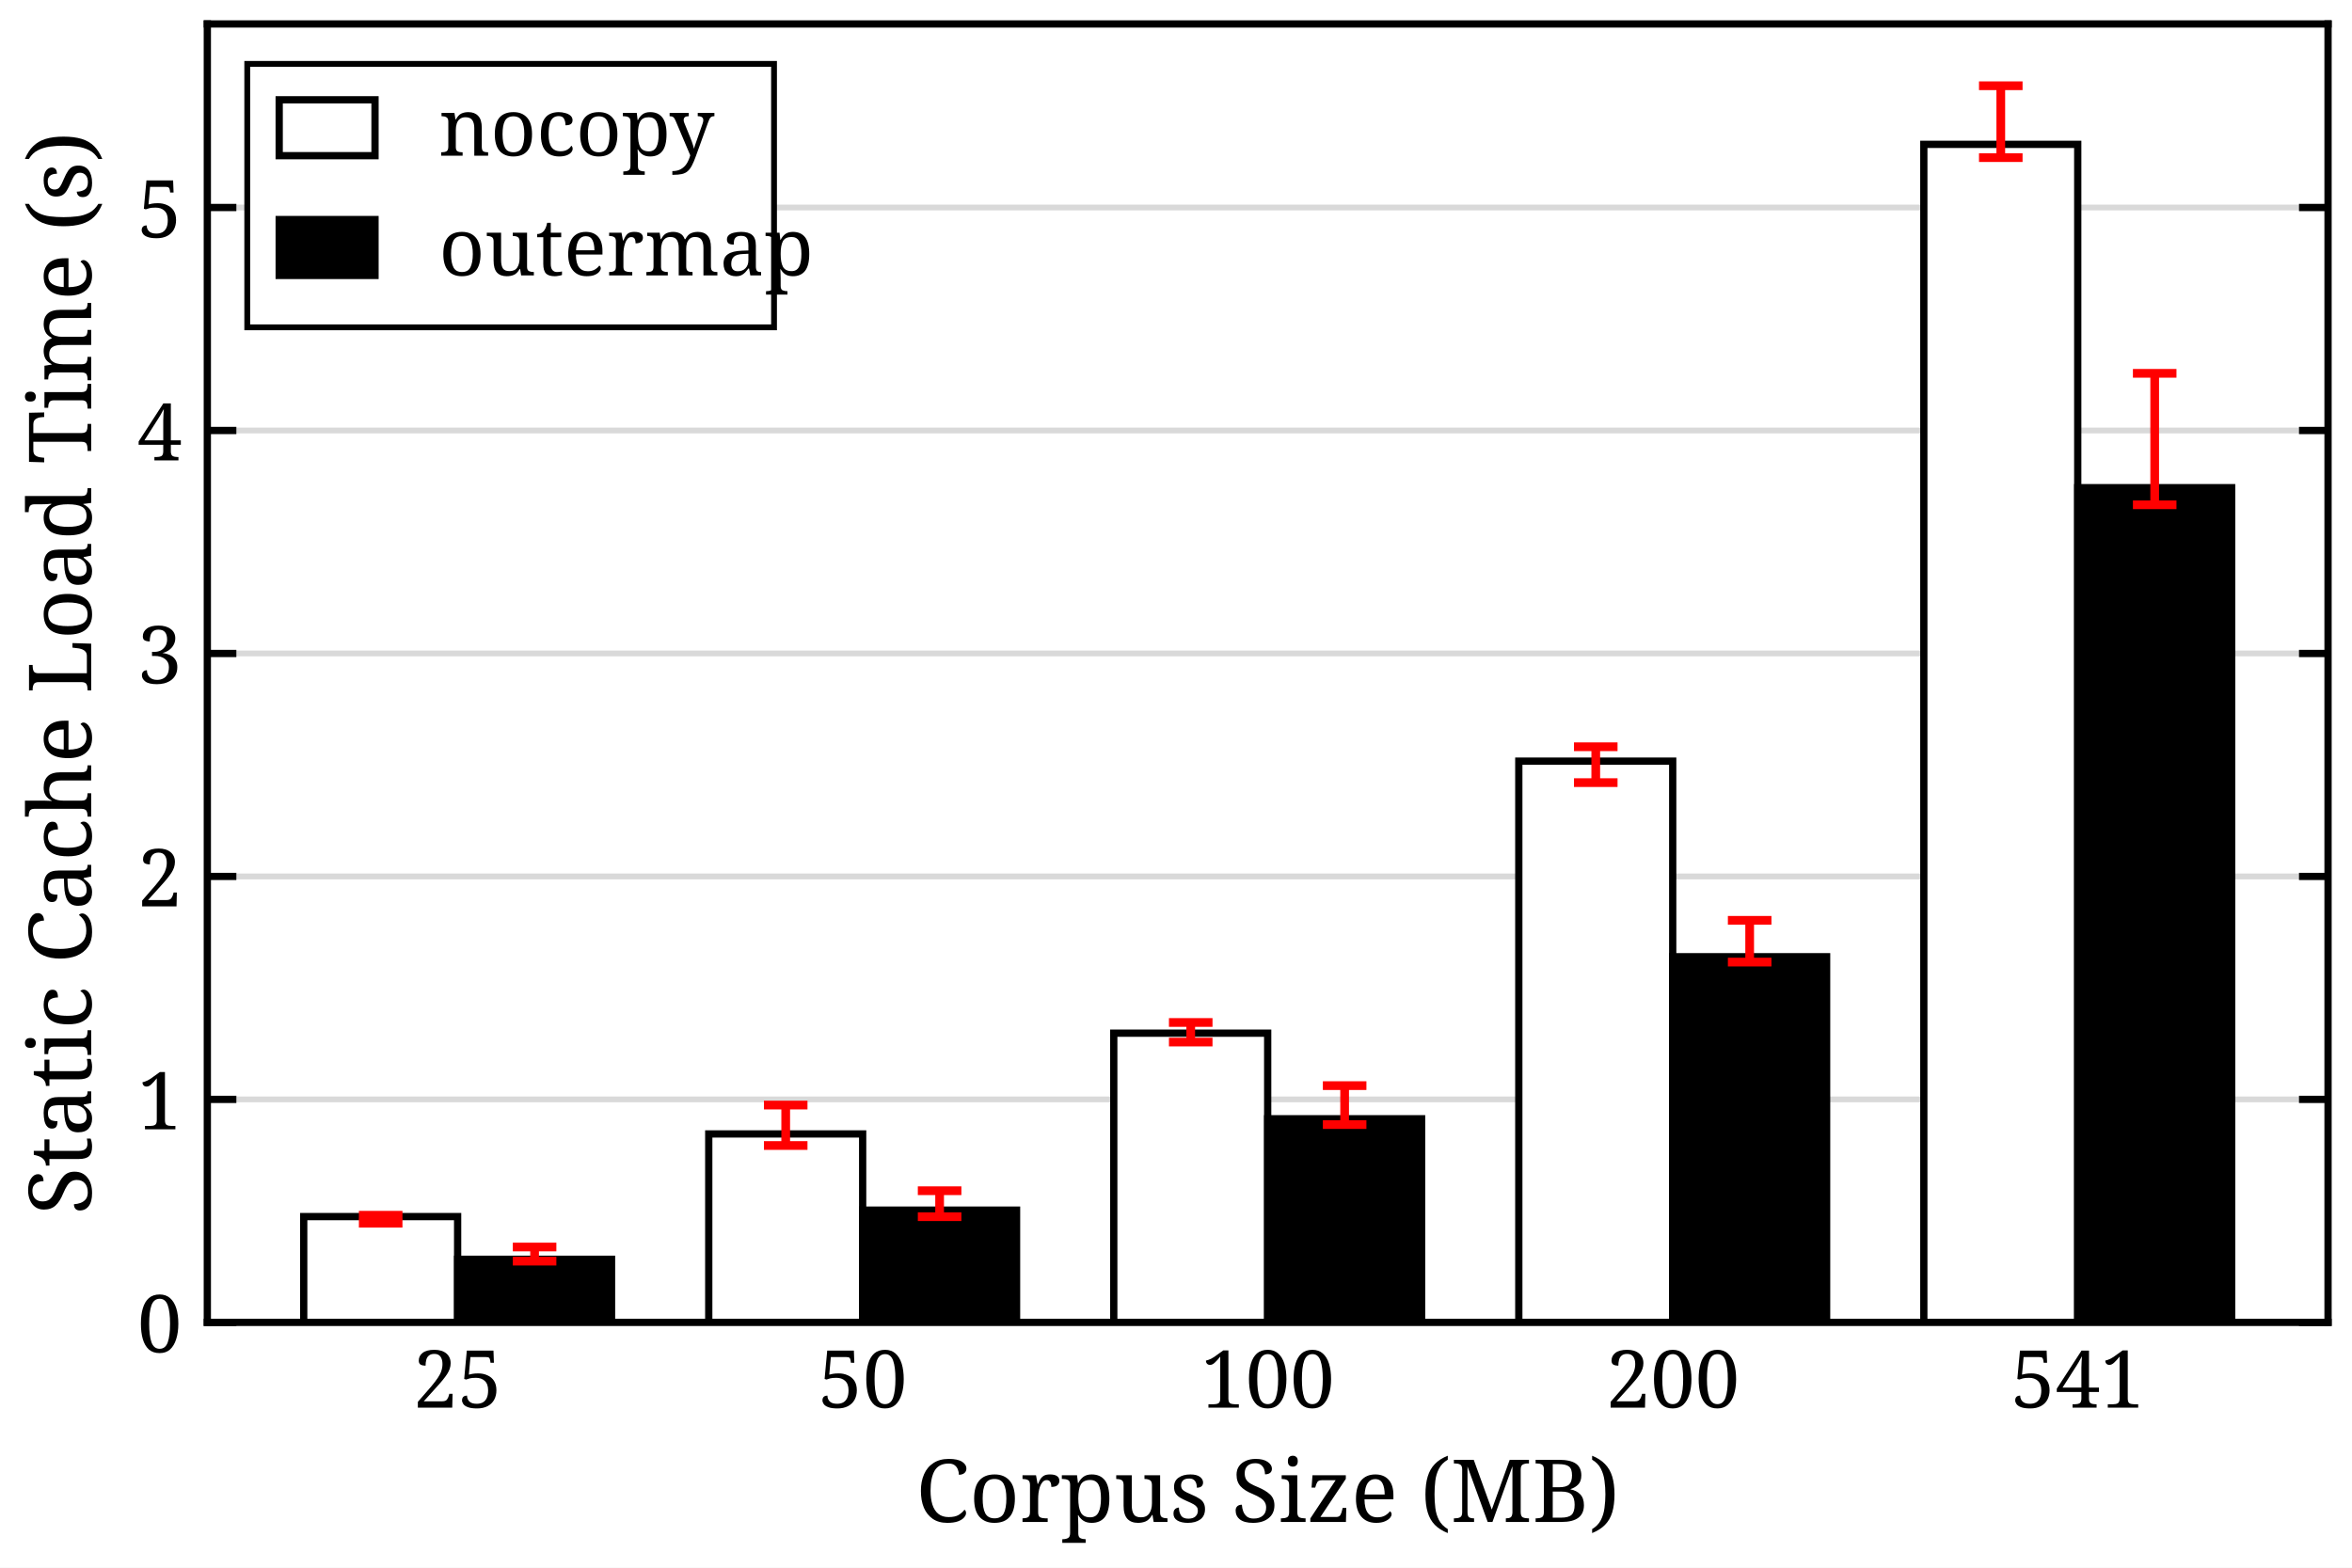
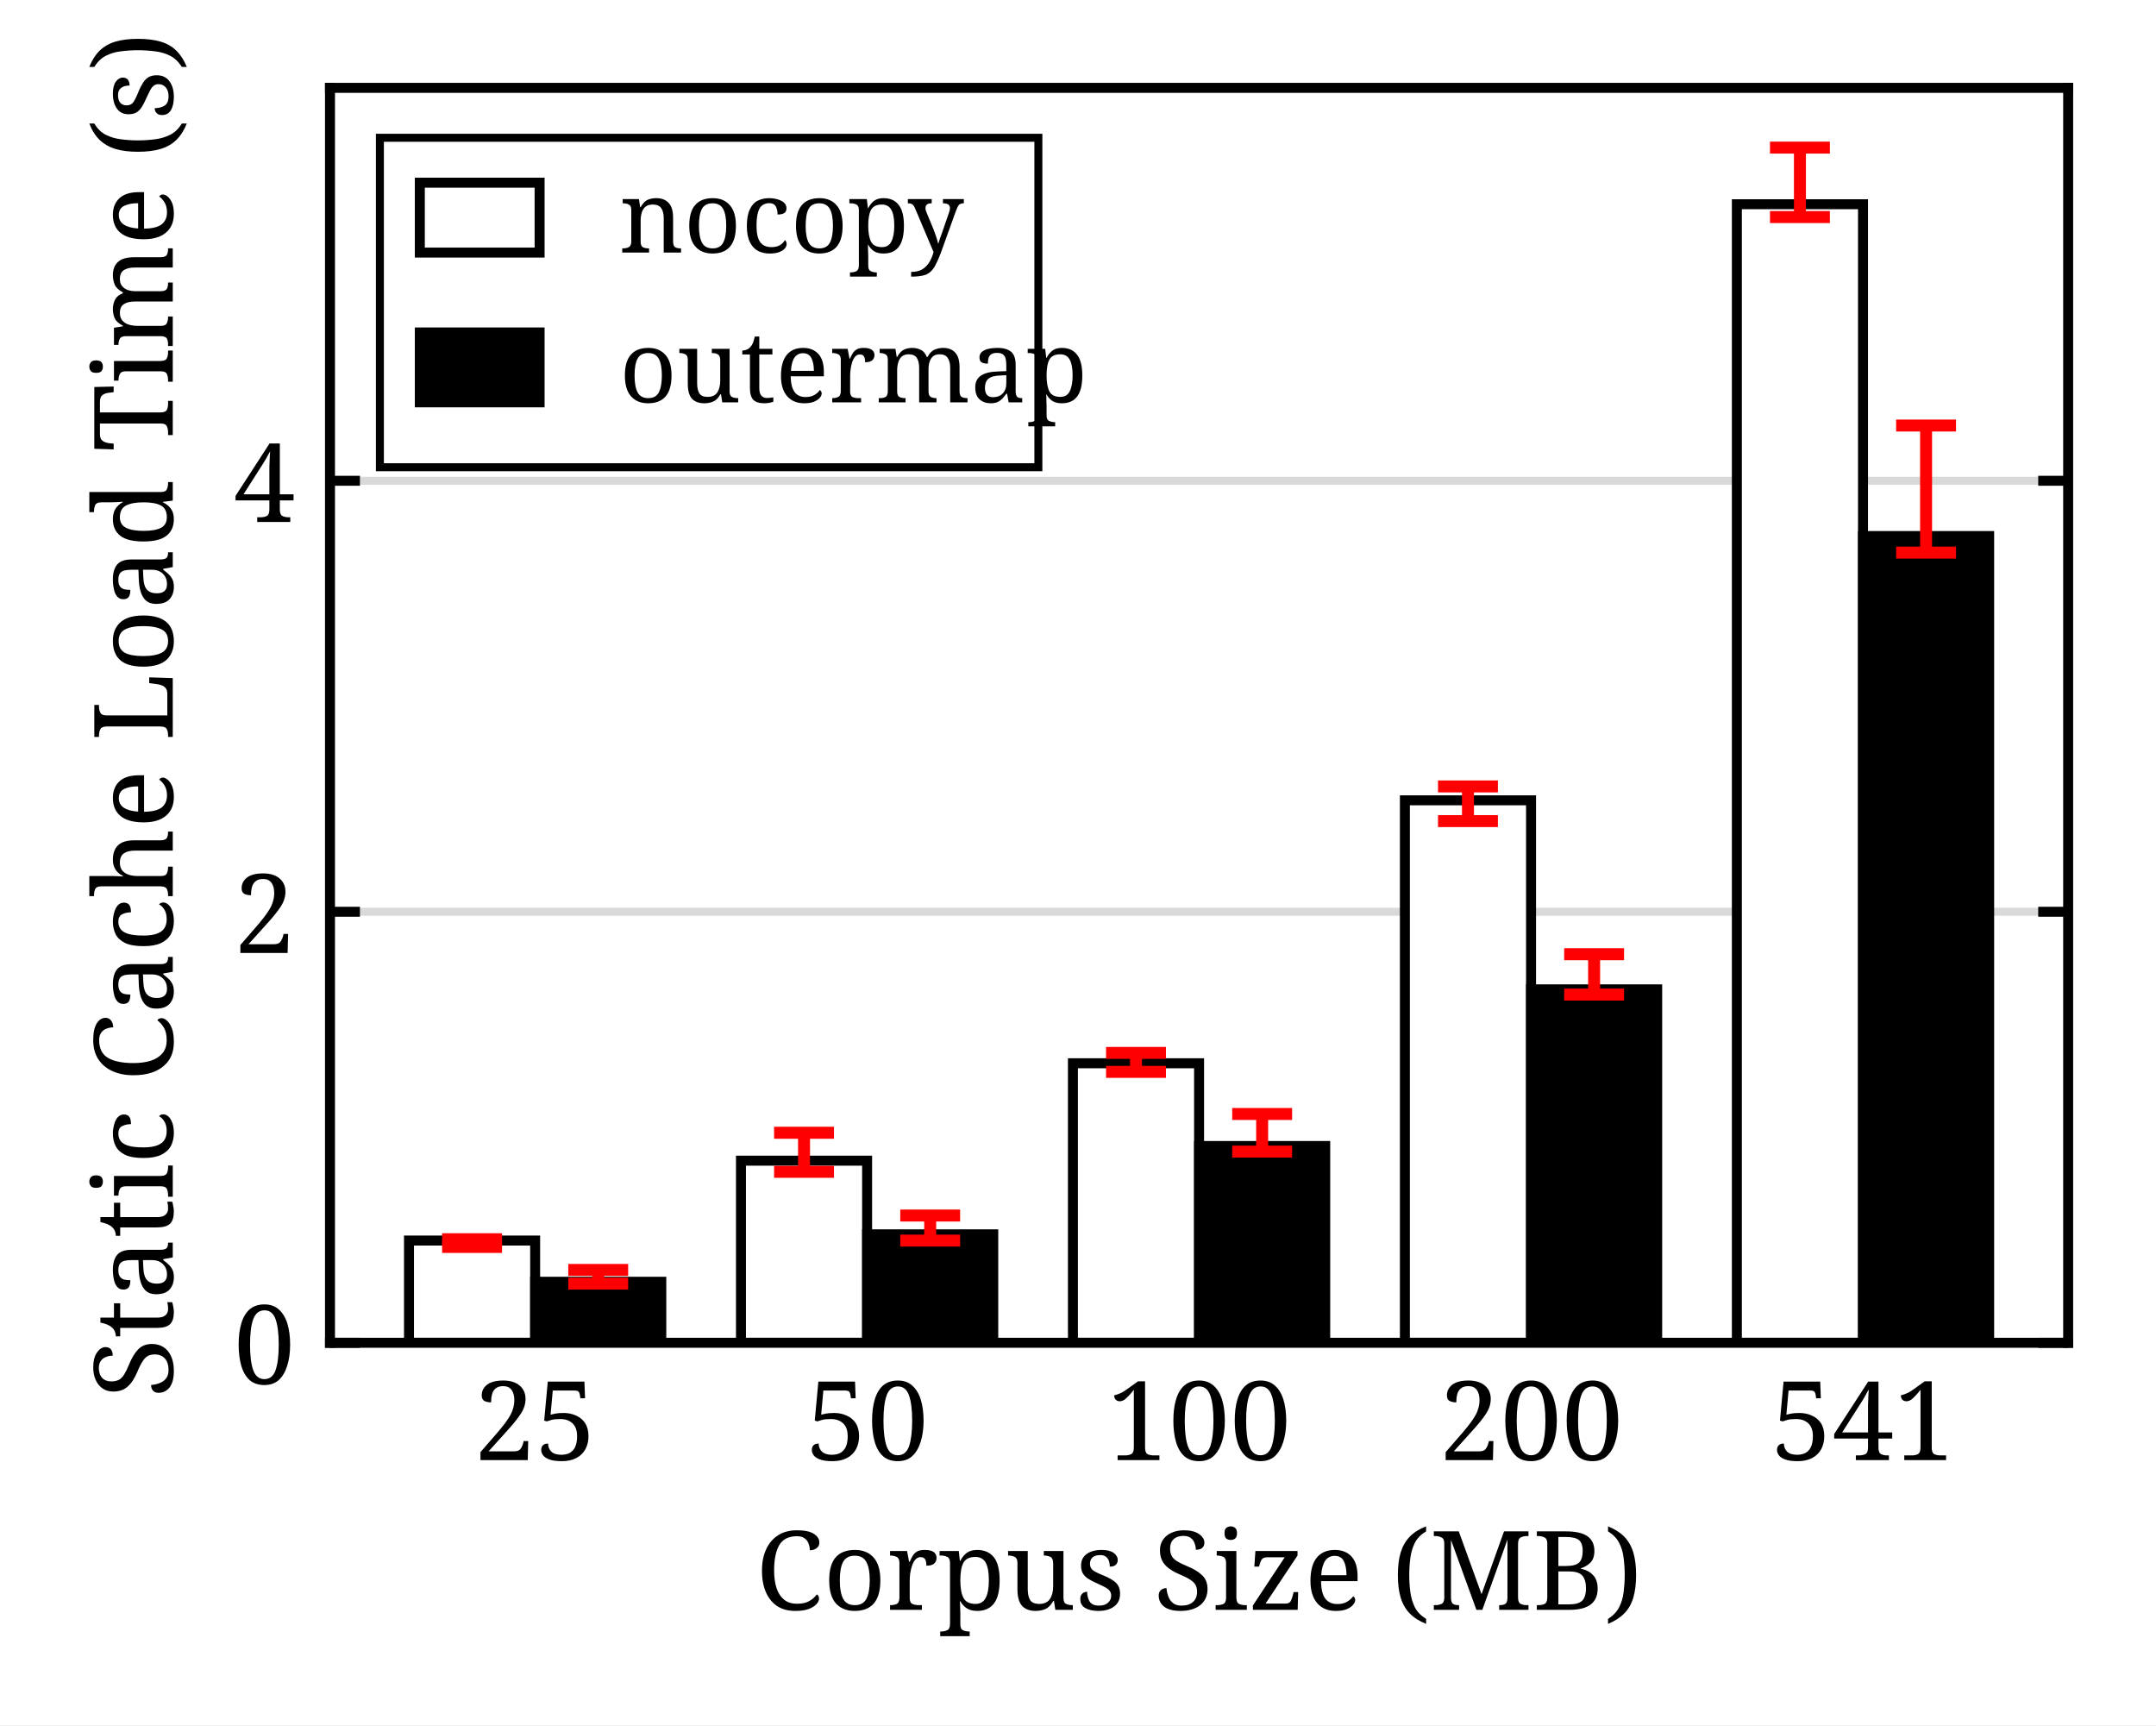
- <svg xmlns="http://www.w3.org/2000/svg" xmlns:xlink="http://www.w3.org/1999/xlink" width="324pt" height="216pt" viewBox="0 0 324 216" version="1.1">
+ <svg xmlns="http://www.w3.org/2000/svg" xmlns:xlink="http://www.w3.org/1999/xlink" width="216pt" height="172.8pt" viewBox="0 0 216 172.8" version="1.1">
  <defs>
    <style type="text/css">*{stroke-linejoin: round; stroke-linecap: butt}</style>
  </defs>
  <g id="figure_1">
    <g id="patch_1">
-       <path d="M 0 216  L 324 216  L 324 0  L 0 0  z " style="fill: #ffffff" />
+       <path d="M 0 172.8  L 216 172.8  L 216 0  L 0 0  z " style="fill: #ffffff" />
    </g>
    <g id="axes_1">
      <g id="patch_2">
-         <path d="M 28.56 182.2  L 320.7 182.2  L 320.7 3.3  L 28.56 3.3  z " style="fill: #ffffff" />
+         <path d="M 33.06 134.5  L 207.2 134.5  L 207.2 8.8  L 33.06 8.8  z " style="fill: #ffffff" />
      </g>
      <g id="matplotlib.axis_1">
        <g id="xtick_1">
          <g id="text_1">
-             <text style="font-size: 11px; font-family: 'STIXGeneral', serif; text-anchor: middle" x="63.041" y="193.95" transform="rotate(-0 63.041 193.95)">25</text>
+             <text style="font-size: 11px; font-family: 'STIXGeneral', serif; text-anchor: middle" x="53.614" y="146.25" transform="rotate(-0 53.61357 146.25)">25</text>
          </g>
        </g>
        <g id="xtick_2">
          <g id="text_2">
-             <text style="font-size: 11px; font-family: 'STIXGeneral', serif; text-anchor: middle" x="118.835" y="193.95" transform="rotate(-0 118.8355 193.95)">50</text>
+             <text style="font-size: 11px; font-family: 'STIXGeneral', serif; text-anchor: middle" x="86.872" y="146.25" transform="rotate(-0 86.87179 146.25)">50</text>
          </g>
        </g>
        <g id="xtick_3">
          <g id="text_3">
-             <text style="font-size: 11px; font-family: 'STIXGeneral', serif; text-anchor: middle" x="174.63" y="193.95" transform="rotate(-0 174.63 193.95)">100</text>
+             <text style="font-size: 11px; font-family: 'STIXGeneral', serif; text-anchor: middle" x="120.13" y="146.25" transform="rotate(-0 120.13 146.25)">100</text>
          </g>
        </g>
        <g id="xtick_4">
          <g id="text_4">
-             <text style="font-size: 11px; font-family: 'STIXGeneral', serif; text-anchor: middle" x="230.424" y="193.95" transform="rotate(-0 230.4245 193.95)">200</text>
+             <text style="font-size: 11px; font-family: 'STIXGeneral', serif; text-anchor: middle" x="153.388" y="146.25" transform="rotate(-0 153.3882 146.25)">200</text>
          </g>
        </g>
        <g id="xtick_5">
          <g id="text_5">
-             <text style="font-size: 11px; font-family: 'STIXGeneral', serif; text-anchor: middle" x="286.219" y="193.95" transform="rotate(-0 286.219 193.95)">541</text>
+             <text style="font-size: 11px; font-family: 'STIXGeneral', serif; text-anchor: middle" x="186.646" y="146.25" transform="rotate(-0 186.6464 146.25)">541</text>
          </g>
        </g>
        <g id="text_6">
-           <text style="font-size: 12px; font-family: 'STIXGeneral', serif; text-anchor: middle" x="174.63" y="209.7" transform="rotate(-0 174.63 209.7)">Corpus Size (MB)</text>
+           <text style="font-size: 11px; font-family: 'STIXGeneral', serif; text-anchor: middle" x="120.13" y="161.25" transform="rotate(-0 120.13 161.25)">Corpus Size (MB)</text>
        </g>
      </g>
      <g id="matplotlib.axis_2">
        <g id="ytick_1">
          <g id="line2d_1">
-             <path d="M 28.56 182.2  L 320.7 182.2  " clip-path="url(#pcb27ca507b)" style="fill: none; stroke: #d9d9d9; stroke-width: 0.8; stroke-linecap: square" />
+             <path d="M 33.06 134.5  L 207.2 134.5  " clip-path="url(#p39744489fa)" style="fill: none; stroke: #d9d9d9; stroke-width: 0.8; stroke-linecap: square" />
          </g>
          <g id="line2d_2">
            <defs>
-               <path id="m259b991957" d="M 0 0  L 4 0  " style="stroke: #000000" />
+               <path id="mdae82fceea" d="M 0 0  L 3 0  " style="stroke: #000000" />
            </defs>
            <g>
-               <use xlink:href="#m259b991957" x="28.56" y="182.2" style="stroke: #000000" />
+               <use xlink:href="#mdae82fceea" x="33.06" y="134.5" style="stroke: #000000" />
            </g>
          </g>
          <g id="line2d_3">
            <defs>
-               <path id="m09caad8e75" d="M 0 0  L -4 0  " style="stroke: #000000" />
+               <path id="m9e3574b6be" d="M 0 0  L -3 0  " style="stroke: #000000" />
            </defs>
            <g>
-               <use xlink:href="#m09caad8e75" x="320.7" y="182.2" style="stroke: #000000" />
+               <use xlink:href="#m9e3574b6be" x="207.2" y="134.5" style="stroke: #000000" />
            </g>
          </g>
          <g id="text_7">
-             <text style="font-size: 11px; font-family: 'STIXGeneral', serif; text-anchor: end" x="25.06" y="186.325" transform="rotate(-0 25.06 186.325)">0</text>
+             <text style="font-size: 11px; font-family: 'STIXGeneral', serif; text-anchor: end" x="29.56" y="138.625" transform="rotate(-0 29.56 138.625)">0</text>
          </g>
        </g>
        <g id="ytick_2">
          <g id="line2d_4">
-             <path d="M 28.56 151.478  L 320.7 151.478  " clip-path="url(#pcb27ca507b)" style="fill: none; stroke: #d9d9d9; stroke-width: 0.8; stroke-linecap: square" />
+             <path d="M 33.06 91.328  L 207.2 91.328  " clip-path="url(#p39744489fa)" style="fill: none; stroke: #d9d9d9; stroke-width: 0.8; stroke-linecap: square" />
          </g>
          <g id="line2d_5">
            <g>
-               <use xlink:href="#m259b991957" x="28.56" y="151.478" style="stroke: #000000" />
+               <use xlink:href="#mdae82fceea" x="33.06" y="91.328" style="stroke: #000000" />
            </g>
          </g>
          <g id="line2d_6">
            <g>
-               <use xlink:href="#m09caad8e75" x="320.7" y="151.478" style="stroke: #000000" />
+               <use xlink:href="#m9e3574b6be" x="207.2" y="91.328" style="stroke: #000000" />
            </g>
          </g>
          <g id="text_8">
-             <text style="font-size: 11px; font-family: 'STIXGeneral', serif; text-anchor: end" x="25.06" y="155.603" transform="rotate(-0 25.06 155.6033)">1</text>
+             <text style="font-size: 11px; font-family: 'STIXGeneral', serif; text-anchor: end" x="29.56" y="95.453" transform="rotate(-0 29.56 95.45314)">2</text>
          </g>
        </g>
        <g id="ytick_3">
          <g id="line2d_7">
-             <path d="M 28.56 120.757  L 320.7 120.757  " clip-path="url(#pcb27ca507b)" style="fill: none; stroke: #d9d9d9; stroke-width: 0.8; stroke-linecap: square" />
+             <path d="M 33.06 48.156  L 207.2 48.156  " clip-path="url(#p39744489fa)" style="fill: none; stroke: #d9d9d9; stroke-width: 0.8; stroke-linecap: square" />
          </g>
          <g id="line2d_8">
            <g>
-               <use xlink:href="#m259b991957" x="28.56" y="120.757" style="stroke: #000000" />
+               <use xlink:href="#mdae82fceea" x="33.06" y="48.156" style="stroke: #000000" />
            </g>
          </g>
          <g id="line2d_9">
            <g>
-               <use xlink:href="#m09caad8e75" x="320.7" y="120.757" style="stroke: #000000" />
+               <use xlink:href="#m9e3574b6be" x="207.2" y="48.156" style="stroke: #000000" />
            </g>
          </g>
          <g id="text_9">
-             <text style="font-size: 11px; font-family: 'STIXGeneral', serif; text-anchor: end" x="25.06" y="124.882" transform="rotate(-0 25.06 124.8815)">2</text>
-           </g>
-         </g>
-         <g id="ytick_4">
-           <g id="line2d_10">
-             <path d="M 28.56 90.035  L 320.7 90.035  " clip-path="url(#pcb27ca507b)" style="fill: none; stroke: #d9d9d9; stroke-width: 0.8; stroke-linecap: square" />
-           </g>
-           <g id="line2d_11">
-             <g>
-               <use xlink:href="#m259b991957" x="28.56" y="90.035" style="stroke: #000000" />
-             </g>
-           </g>
-           <g id="line2d_12">
-             <g>
-               <use xlink:href="#m09caad8e75" x="320.7" y="90.035" style="stroke: #000000" />
-             </g>
-           </g>
-           <g id="text_10">
-             <text style="font-size: 11px; font-family: 'STIXGeneral', serif; text-anchor: end" x="25.06" y="94.16" transform="rotate(-0 25.06 94.15977)">3</text>
-           </g>
-         </g>
-         <g id="ytick_5">
-           <g id="line2d_13">
-             <path d="M 28.56 59.313  L 320.7 59.313  " clip-path="url(#pcb27ca507b)" style="fill: none; stroke: #d9d9d9; stroke-width: 0.8; stroke-linecap: square" />
-           </g>
-           <g id="line2d_14">
-             <g>
-               <use xlink:href="#m259b991957" x="28.56" y="59.313" style="stroke: #000000" />
-             </g>
-           </g>
-           <g id="line2d_15">
-             <g>
-               <use xlink:href="#m09caad8e75" x="320.7" y="59.313" style="stroke: #000000" />
-             </g>
-           </g>
-           <g id="text_11">
-             <text style="font-size: 11px; font-family: 'STIXGeneral', serif; text-anchor: end" x="25.06" y="63.438" transform="rotate(-0 25.06 63.43802)">4</text>
-           </g>
-         </g>
-         <g id="ytick_6">
-           <g id="line2d_16">
-             <path d="M 28.56 28.591  L 320.7 28.591  " clip-path="url(#pcb27ca507b)" style="fill: none; stroke: #d9d9d9; stroke-width: 0.8; stroke-linecap: square" />
-           </g>
-           <g id="line2d_17">
-             <g>
-               <use xlink:href="#m259b991957" x="28.56" y="28.591" style="stroke: #000000" />
-             </g>
-           </g>
-           <g id="line2d_18">
-             <g>
-               <use xlink:href="#m09caad8e75" x="320.7" y="28.591" style="stroke: #000000" />
-             </g>
-           </g>
-           <g id="text_12">
-             <text style="font-size: 11px; font-family: 'STIXGeneral', serif; text-anchor: end" x="25.06" y="32.716" transform="rotate(-0 25.06 32.71628)">5</text>
-           </g>
-         </g>
-         <g id="text_13">
-           <text style="font-size: 12px; font-family: 'STIXGeneral', serif; text-anchor: middle" x="12.56" y="92.75" transform="rotate(-90 12.56 92.75)">Static Cache Load Time (s)</text>
+             <text style="font-size: 11px; font-family: 'STIXGeneral', serif; text-anchor: end" x="29.56" y="52.281" transform="rotate(-0 29.56 52.28127)">4</text>
+           </g>
+         </g>
+         <g id="text_10">
+           <text style="font-size: 11px; font-family: 'STIXGeneral', serif; text-anchor: middle" x="17.31" y="71.65" transform="rotate(-90 17.31 71.65)">Static Cache Load Time (s)</text>
        </g>
      </g>
      <g id="patch_3">
-         <path d="M 41.839 182.2  L 63.041 182.2  L 63.041 167.625  L 41.839 167.625  z " clip-path="url(#pcb27ca507b)" style="fill: #ffffff; stroke: #000000; stroke-linejoin: miter" />
+         <path d="M 40.975 134.5  L 53.614 134.5  L 53.614 124.259  L 40.975 124.259  z " clip-path="url(#p39744489fa)" style="fill: #ffffff; stroke: #000000; stroke-linejoin: miter" />
      </g>
      <g id="patch_4">
-         <path d="M 97.634 182.2  L 118.835 182.2  L 118.835 156.239  L 97.634 156.239  z " clip-path="url(#pcb27ca507b)" style="fill: #ffffff; stroke: #000000; stroke-linejoin: miter" />
+         <path d="M 74.234 134.5  L 86.872 134.5  L 86.872 116.259  L 74.234 116.259  z " clip-path="url(#p39744489fa)" style="fill: #ffffff; stroke: #000000; stroke-linejoin: miter" />
      </g>
      <g id="patch_5">
-         <path d="M 153.428 182.2  L 174.63 182.2  L 174.63 142.352  L 153.428 142.352  z " clip-path="url(#pcb27ca507b)" style="fill: #ffffff; stroke: #000000; stroke-linejoin: miter" />
+         <path d="M 107.492 134.5  L 120.13 134.5  L 120.13 106.502  L 107.492 106.502  z " clip-path="url(#p39744489fa)" style="fill: #ffffff; stroke: #000000; stroke-linejoin: miter" />
      </g>
      <g id="patch_6">
-         <path d="M 209.223 182.2  L 230.424 182.2  L 230.424 104.869  L 209.223 104.869  z " clip-path="url(#pcb27ca507b)" style="fill: #ffffff; stroke: #000000; stroke-linejoin: miter" />
+         <path d="M 140.75 134.5  L 153.388 134.5  L 153.388 80.165  L 140.75 80.165  z " clip-path="url(#p39744489fa)" style="fill: #ffffff; stroke: #000000; stroke-linejoin: miter" />
      </g>
      <g id="patch_7">
-         <path d="M 265.017 182.2  L 286.219 182.2  L 286.219 19.892  L 265.017 19.892  z " clip-path="url(#pcb27ca507b)" style="fill: #ffffff; stroke: #000000; stroke-linejoin: miter" />
+         <path d="M 174.008 134.5  L 186.646 134.5  L 186.646 20.458  L 174.008 20.458  z " clip-path="url(#p39744489fa)" style="fill: #ffffff; stroke: #000000; stroke-linejoin: miter" />
      </g>
      <g id="patch_8">
-         <path d="M 63.041 182.2  L 84.243 182.2  L 84.243 173.506  L 63.041 173.506  z " clip-path="url(#pcb27ca507b)" style="stroke: #000000; stroke-linejoin: miter" />
+         <path d="M 53.614 134.5  L 66.252 134.5  L 66.252 128.391  L 53.614 128.391  z " clip-path="url(#p39744489fa)" style="stroke: #000000; stroke-linejoin: miter" />
      </g>
      <g id="patch_9">
-         <path d="M 118.835 182.2  L 140.037 182.2  L 140.037 166.737  L 118.835 166.737  z " clip-path="url(#pcb27ca507b)" style="stroke: #000000; stroke-linejoin: miter" />
+         <path d="M 86.872 134.5  L 99.51 134.5  L 99.51 123.636  L 86.872 123.636  z " clip-path="url(#p39744489fa)" style="stroke: #000000; stroke-linejoin: miter" />
      </g>
      <g id="patch_10">
-         <path d="M 174.63 182.2  L 195.832 182.2  L 195.832 154.145  L 174.63 154.145  z " clip-path="url(#pcb27ca507b)" style="stroke: #000000; stroke-linejoin: miter" />
+         <path d="M 120.13 134.5  L 132.768 134.5  L 132.768 114.788  L 120.13 114.788  z " clip-path="url(#p39744489fa)" style="stroke: #000000; stroke-linejoin: miter" />
      </g>
      <g id="patch_11">
-         <path d="M 230.424 182.2  L 251.626 182.2  L 251.626 131.821  L 230.424 131.821  z " clip-path="url(#pcb27ca507b)" style="stroke: #000000; stroke-linejoin: miter" />
+         <path d="M 153.388 134.5  L 166.026 134.5  L 166.026 99.102  L 153.388 99.102  z " clip-path="url(#p39744489fa)" style="stroke: #000000; stroke-linejoin: miter" />
      </g>
      <g id="patch_12">
-         <path d="M 286.219 182.2  L 307.421 182.2  L 307.421 67.192  L 286.219 67.192  z " clip-path="url(#pcb27ca507b)" style="stroke: #000000; stroke-linejoin: miter" />
+         <path d="M 186.646 134.5  L 199.285 134.5  L 199.285 53.692  L 186.646 53.692  z " clip-path="url(#p39744489fa)" style="stroke: #000000; stroke-linejoin: miter" />
      </g>
      <g id="patch_13">
-         <path d="M 28.56 182.2  L 28.56 3.3  " style="fill: none; stroke: #000000; stroke-linejoin: miter; stroke-linecap: square" />
+         <path d="M 33.06 134.5  L 33.06 8.8  " style="fill: none; stroke: #000000; stroke-linejoin: miter; stroke-linecap: square" />
      </g>
      <g id="patch_14">
-         <path d="M 320.7 182.2  L 320.7 3.3  " style="fill: none; stroke: #000000; stroke-linejoin: miter; stroke-linecap: square" />
+         <path d="M 207.2 134.5  L 207.2 8.8  " style="fill: none; stroke: #000000; stroke-linejoin: miter; stroke-linecap: square" />
      </g>
      <g id="patch_15">
-         <path d="M 28.56 182.2  L 320.7 182.2  " style="fill: none; stroke: #000000; stroke-linejoin: miter; stroke-linecap: square" />
+         <path d="M 33.06 134.5  L 207.2 134.5  " style="fill: none; stroke: #000000; stroke-linejoin: miter; stroke-linecap: square" />
      </g>
      <g id="patch_16">
-         <path d="M 28.56 3.3  L 320.7 3.3  " style="fill: none; stroke: #000000; stroke-linejoin: miter; stroke-linecap: square" />
+         <path d="M 33.06 8.8  L 207.2 8.8  " style="fill: none; stroke: #000000; stroke-linejoin: miter; stroke-linecap: square" />
      </g>
      <g id="LineCollection_1">
-         <path d="M 52.44 168.538  L 52.44 167.436  " clip-path="url(#pcb27ca507b)" style="fill: none; stroke: #ff0000; stroke-width: 1.2" />
-         <path d="M 108.235 157.829  L 108.235 152.26  " clip-path="url(#pcb27ca507b)" style="fill: none; stroke: #ff0000; stroke-width: 1.2" />
-         <path d="M 164.029 143.579  L 164.029 140.879  " clip-path="url(#pcb27ca507b)" style="fill: none; stroke: #ff0000; stroke-width: 1.2" />
-         <path d="M 219.824 107.834  L 219.824 102.888  " clip-path="url(#pcb27ca507b)" style="fill: none; stroke: #ff0000; stroke-width: 1.2" />
-         <path d="M 275.618 21.719  L 275.618 11.819  " clip-path="url(#pcb27ca507b)" style="fill: none; stroke: #ff0000; stroke-width: 1.2" />
-       </g>
-       <g id="line2d_19">
+         <path d="M 47.295 124.901  L 47.295 124.127  " clip-path="url(#p39744489fa)" style="fill: none; stroke: #ff0000; stroke-width: 1.2" />
+         <path d="M 80.553 117.376  L 80.553 113.463  " clip-path="url(#p39744489fa)" style="fill: none; stroke: #ff0000; stroke-width: 1.2" />
+         <path d="M 113.811 107.364  L 113.811 105.467  " clip-path="url(#p39744489fa)" style="fill: none; stroke: #ff0000; stroke-width: 1.2" />
+         <path d="M 147.069 82.248  L 147.069 78.773  " clip-path="url(#p39744489fa)" style="fill: none; stroke: #ff0000; stroke-width: 1.2" />
+         <path d="M 180.327 21.742  L 180.327 14.786  " clip-path="url(#p39744489fa)" style="fill: none; stroke: #ff0000; stroke-width: 1.2" />
+       </g>
+       <g id="line2d_10">
        <defs>
          <path id="m49be664565" d="M 3 0  L -3 -0  " style="stroke: #ff0000; stroke-width: 1.2" />
        </defs>
-         <g clip-path="url(#pcb27ca507b)">
-           <use xlink:href="#m49be664565" x="52.44" y="168.538" style="fill: #1f77b4; stroke: #ff0000; stroke-width: 1.2" />
-           <use xlink:href="#m49be664565" x="108.235" y="157.829" style="fill: #1f77b4; stroke: #ff0000; stroke-width: 1.2" />
-           <use xlink:href="#m49be664565" x="164.029" y="143.579" style="fill: #1f77b4; stroke: #ff0000; stroke-width: 1.2" />
-           <use xlink:href="#m49be664565" x="219.824" y="107.834" style="fill: #1f77b4; stroke: #ff0000; stroke-width: 1.2" />
-           <use xlink:href="#m49be664565" x="275.618" y="21.719" style="fill: #1f77b4; stroke: #ff0000; stroke-width: 1.2" />
-         </g>
-       </g>
-       <g id="line2d_20">
-         <g clip-path="url(#pcb27ca507b)">
-           <use xlink:href="#m49be664565" x="52.44" y="167.436" style="fill: #1f77b4; stroke: #ff0000; stroke-width: 1.2" />
-           <use xlink:href="#m49be664565" x="108.235" y="152.26" style="fill: #1f77b4; stroke: #ff0000; stroke-width: 1.2" />
-           <use xlink:href="#m49be664565" x="164.029" y="140.879" style="fill: #1f77b4; stroke: #ff0000; stroke-width: 1.2" />
-           <use xlink:href="#m49be664565" x="219.824" y="102.888" style="fill: #1f77b4; stroke: #ff0000; stroke-width: 1.2" />
-           <use xlink:href="#m49be664565" x="275.618" y="11.819" style="fill: #1f77b4; stroke: #ff0000; stroke-width: 1.2" />
+         <g clip-path="url(#p39744489fa)">
+           <use xlink:href="#m49be664565" x="47.295" y="124.901" style="fill: #1f77b4; stroke: #ff0000; stroke-width: 1.2" />
+           <use xlink:href="#m49be664565" x="80.553" y="117.376" style="fill: #1f77b4; stroke: #ff0000; stroke-width: 1.2" />
+           <use xlink:href="#m49be664565" x="113.811" y="107.364" style="fill: #1f77b4; stroke: #ff0000; stroke-width: 1.2" />
+           <use xlink:href="#m49be664565" x="147.069" y="82.248" style="fill: #1f77b4; stroke: #ff0000; stroke-width: 1.2" />
+           <use xlink:href="#m49be664565" x="180.327" y="21.742" style="fill: #1f77b4; stroke: #ff0000; stroke-width: 1.2" />
+         </g>
+       </g>
+       <g id="line2d_11">
+         <g clip-path="url(#p39744489fa)">
+           <use xlink:href="#m49be664565" x="47.295" y="124.127" style="fill: #1f77b4; stroke: #ff0000; stroke-width: 1.2" />
+           <use xlink:href="#m49be664565" x="80.553" y="113.463" style="fill: #1f77b4; stroke: #ff0000; stroke-width: 1.2" />
+           <use xlink:href="#m49be664565" x="113.811" y="105.467" style="fill: #1f77b4; stroke: #ff0000; stroke-width: 1.2" />
+           <use xlink:href="#m49be664565" x="147.069" y="78.773" style="fill: #1f77b4; stroke: #ff0000; stroke-width: 1.2" />
+           <use xlink:href="#m49be664565" x="180.327" y="14.786" style="fill: #1f77b4; stroke: #ff0000; stroke-width: 1.2" />
        </g>
      </g>
      <g id="LineCollection_2">
-         <path d="M 73.642 173.767  L 73.642 171.815  " clip-path="url(#pcb27ca507b)" style="fill: none; stroke: #ff0000; stroke-width: 1.2" />
-         <path d="M 129.436 167.638  L 129.436 164.058  " clip-path="url(#pcb27ca507b)" style="fill: none; stroke: #ff0000; stroke-width: 1.2" />
-         <path d="M 185.231 154.944  L 185.231 149.581  " clip-path="url(#pcb27ca507b)" style="fill: none; stroke: #ff0000; stroke-width: 1.2" />
-         <path d="M 241.025 132.562  L 241.025 126.806  " clip-path="url(#pcb27ca507b)" style="fill: none; stroke: #ff0000; stroke-width: 1.2" />
-         <path d="M 296.82 69.552  L 296.82 51.439  " clip-path="url(#pcb27ca507b)" style="fill: none; stroke: #ff0000; stroke-width: 1.2" />
-       </g>
-       <g id="line2d_21">
+         <path d="M 59.933 128.574  L 59.933 127.203  " clip-path="url(#p39744489fa)" style="fill: none; stroke: #ff0000; stroke-width: 1.2" />
+         <path d="M 93.191 124.268  L 93.191 121.753  " clip-path="url(#p39744489fa)" style="fill: none; stroke: #ff0000; stroke-width: 1.2" />
+         <path d="M 126.449 115.349  L 126.449 111.581  " clip-path="url(#p39744489fa)" style="fill: none; stroke: #ff0000; stroke-width: 1.2" />
+         <path d="M 159.707 99.623  L 159.707 95.578  " clip-path="url(#p39744489fa)" style="fill: none; stroke: #ff0000; stroke-width: 1.2" />
+         <path d="M 192.965 55.35  L 192.965 42.624  " clip-path="url(#p39744489fa)" style="fill: none; stroke: #ff0000; stroke-width: 1.2" />
+       </g>
+       <g id="line2d_12">
        <defs>
          <path id="m3f663b1e8a" d="M 3 0  L -3 -0  " style="stroke: #ff0000; stroke-width: 1.2" />
        </defs>
-         <g clip-path="url(#pcb27ca507b)">
-           <use xlink:href="#m3f663b1e8a" x="73.642" y="173.767" style="fill: #ff7f0e; stroke: #ff0000; stroke-width: 1.2" />
-           <use xlink:href="#m3f663b1e8a" x="129.436" y="167.638" style="fill: #ff7f0e; stroke: #ff0000; stroke-width: 1.2" />
-           <use xlink:href="#m3f663b1e8a" x="185.231" y="154.944" style="fill: #ff7f0e; stroke: #ff0000; stroke-width: 1.2" />
-           <use xlink:href="#m3f663b1e8a" x="241.025" y="132.562" style="fill: #ff7f0e; stroke: #ff0000; stroke-width: 1.2" />
-           <use xlink:href="#m3f663b1e8a" x="296.82" y="69.552" style="fill: #ff7f0e; stroke: #ff0000; stroke-width: 1.2" />
-         </g>
-       </g>
-       <g id="line2d_22">
-         <g clip-path="url(#pcb27ca507b)">
-           <use xlink:href="#m3f663b1e8a" x="73.642" y="171.815" style="fill: #ff7f0e; stroke: #ff0000; stroke-width: 1.2" />
-           <use xlink:href="#m3f663b1e8a" x="129.436" y="164.058" style="fill: #ff7f0e; stroke: #ff0000; stroke-width: 1.2" />
-           <use xlink:href="#m3f663b1e8a" x="185.231" y="149.581" style="fill: #ff7f0e; stroke: #ff0000; stroke-width: 1.2" />
-           <use xlink:href="#m3f663b1e8a" x="241.025" y="126.806" style="fill: #ff7f0e; stroke: #ff0000; stroke-width: 1.2" />
-           <use xlink:href="#m3f663b1e8a" x="296.82" y="51.439" style="fill: #ff7f0e; stroke: #ff0000; stroke-width: 1.2" />
-         </g>
-       </g>
-       <g id="line2d_23" />
-       <g id="line2d_24" />
+         <g clip-path="url(#p39744489fa)">
+           <use xlink:href="#m3f663b1e8a" x="59.933" y="128.574" style="fill: #ff7f0e; stroke: #ff0000; stroke-width: 1.2" />
+           <use xlink:href="#m3f663b1e8a" x="93.191" y="124.268" style="fill: #ff7f0e; stroke: #ff0000; stroke-width: 1.2" />
+           <use xlink:href="#m3f663b1e8a" x="126.449" y="115.349" style="fill: #ff7f0e; stroke: #ff0000; stroke-width: 1.2" />
+           <use xlink:href="#m3f663b1e8a" x="159.707" y="99.623" style="fill: #ff7f0e; stroke: #ff0000; stroke-width: 1.2" />
+           <use xlink:href="#m3f663b1e8a" x="192.965" y="55.35" style="fill: #ff7f0e; stroke: #ff0000; stroke-width: 1.2" />
+         </g>
+       </g>
+       <g id="line2d_13">
+         <g clip-path="url(#p39744489fa)">
+           <use xlink:href="#m3f663b1e8a" x="59.933" y="127.203" style="fill: #ff7f0e; stroke: #ff0000; stroke-width: 1.2" />
+           <use xlink:href="#m3f663b1e8a" x="93.191" y="121.753" style="fill: #ff7f0e; stroke: #ff0000; stroke-width: 1.2" />
+           <use xlink:href="#m3f663b1e8a" x="126.449" y="111.581" style="fill: #ff7f0e; stroke: #ff0000; stroke-width: 1.2" />
+           <use xlink:href="#m3f663b1e8a" x="159.707" y="95.578" style="fill: #ff7f0e; stroke: #ff0000; stroke-width: 1.2" />
+           <use xlink:href="#m3f663b1e8a" x="192.965" y="42.624" style="fill: #ff7f0e; stroke: #ff0000; stroke-width: 1.2" />
+         </g>
+       </g>
+       <g id="line2d_14" />
+       <g id="line2d_15" />
      <g id="legend_1">
        <g id="patch_17">
-           <path d="M 34.06 45.1  L 106.627 45.1  L 106.627 8.8  L 34.06 8.8  z " style="fill: #ffffff; stroke: #000000; stroke-width: 0.8; stroke-linejoin: miter" />
+           <path d="M 38.06 46.8  L 104.03 46.8  L 104.03 13.8  L 38.06 13.8  z " style="fill: #ffffff; stroke: #000000; stroke-width: 0.8; stroke-linejoin: miter" />
        </g>
        <g id="patch_18">
-           <path d="M 38.46 21.45  L 51.66 21.45  L 51.66 13.75  L 38.46 13.75  z " style="fill: #ffffff; stroke: #000000; stroke-linejoin: miter" />
-         </g>
-         <g id="text_14">
-           <text style="font-size: 11px; font-family: 'STIXGeneral', serif; text-anchor: start" x="60.46" y="21.45" transform="rotate(-0 60.46 21.45)">nocopy</text>
+           <path d="M 42.06 25.3  L 54.06 25.3  L 54.06 18.3  L 42.06 18.3  z " style="fill: #ffffff; stroke: #000000; stroke-linejoin: miter" />
+         </g>
+         <g id="text_11">
+           <text style="font-size: 10px; font-family: 'STIXGeneral', serif; text-anchor: start" x="62.06" y="25.3" transform="rotate(-0 62.06 25.3)">nocopy</text>
        </g>
        <g id="patch_19">
-           <path d="M 38.46 37.95  L 51.66 37.95  L 51.66 30.25  L 38.46 30.25  z " style="stroke: #000000; stroke-linejoin: miter" />
-         </g>
-         <g id="text_15">
-           <text style="font-size: 11px; font-family: 'STIXGeneral', serif; text-anchor: start" x="60.46" y="37.95" transform="rotate(-0 60.46 37.95)">outermap</text>
+           <path d="M 42.06 40.3  L 54.06 40.3  L 54.06 33.3  L 42.06 33.3  z " style="stroke: #000000; stroke-linejoin: miter" />
+         </g>
+         <g id="text_12">
+           <text style="font-size: 10px; font-family: 'STIXGeneral', serif; text-anchor: start" x="62.06" y="40.3" transform="rotate(-0 62.06 40.3)">outermap</text>
        </g>
      </g>
    </g>
  </g>
  <defs>
-     <clipPath id="pcb27ca507b">
-       <rect x="28.56" y="3.3" width="292.14" height="178.9" />
+     <clipPath id="p39744489fa">
+       <rect x="33.06" y="8.8" width="174.14" height="125.7" />
    </clipPath>
  </defs>
</svg>
